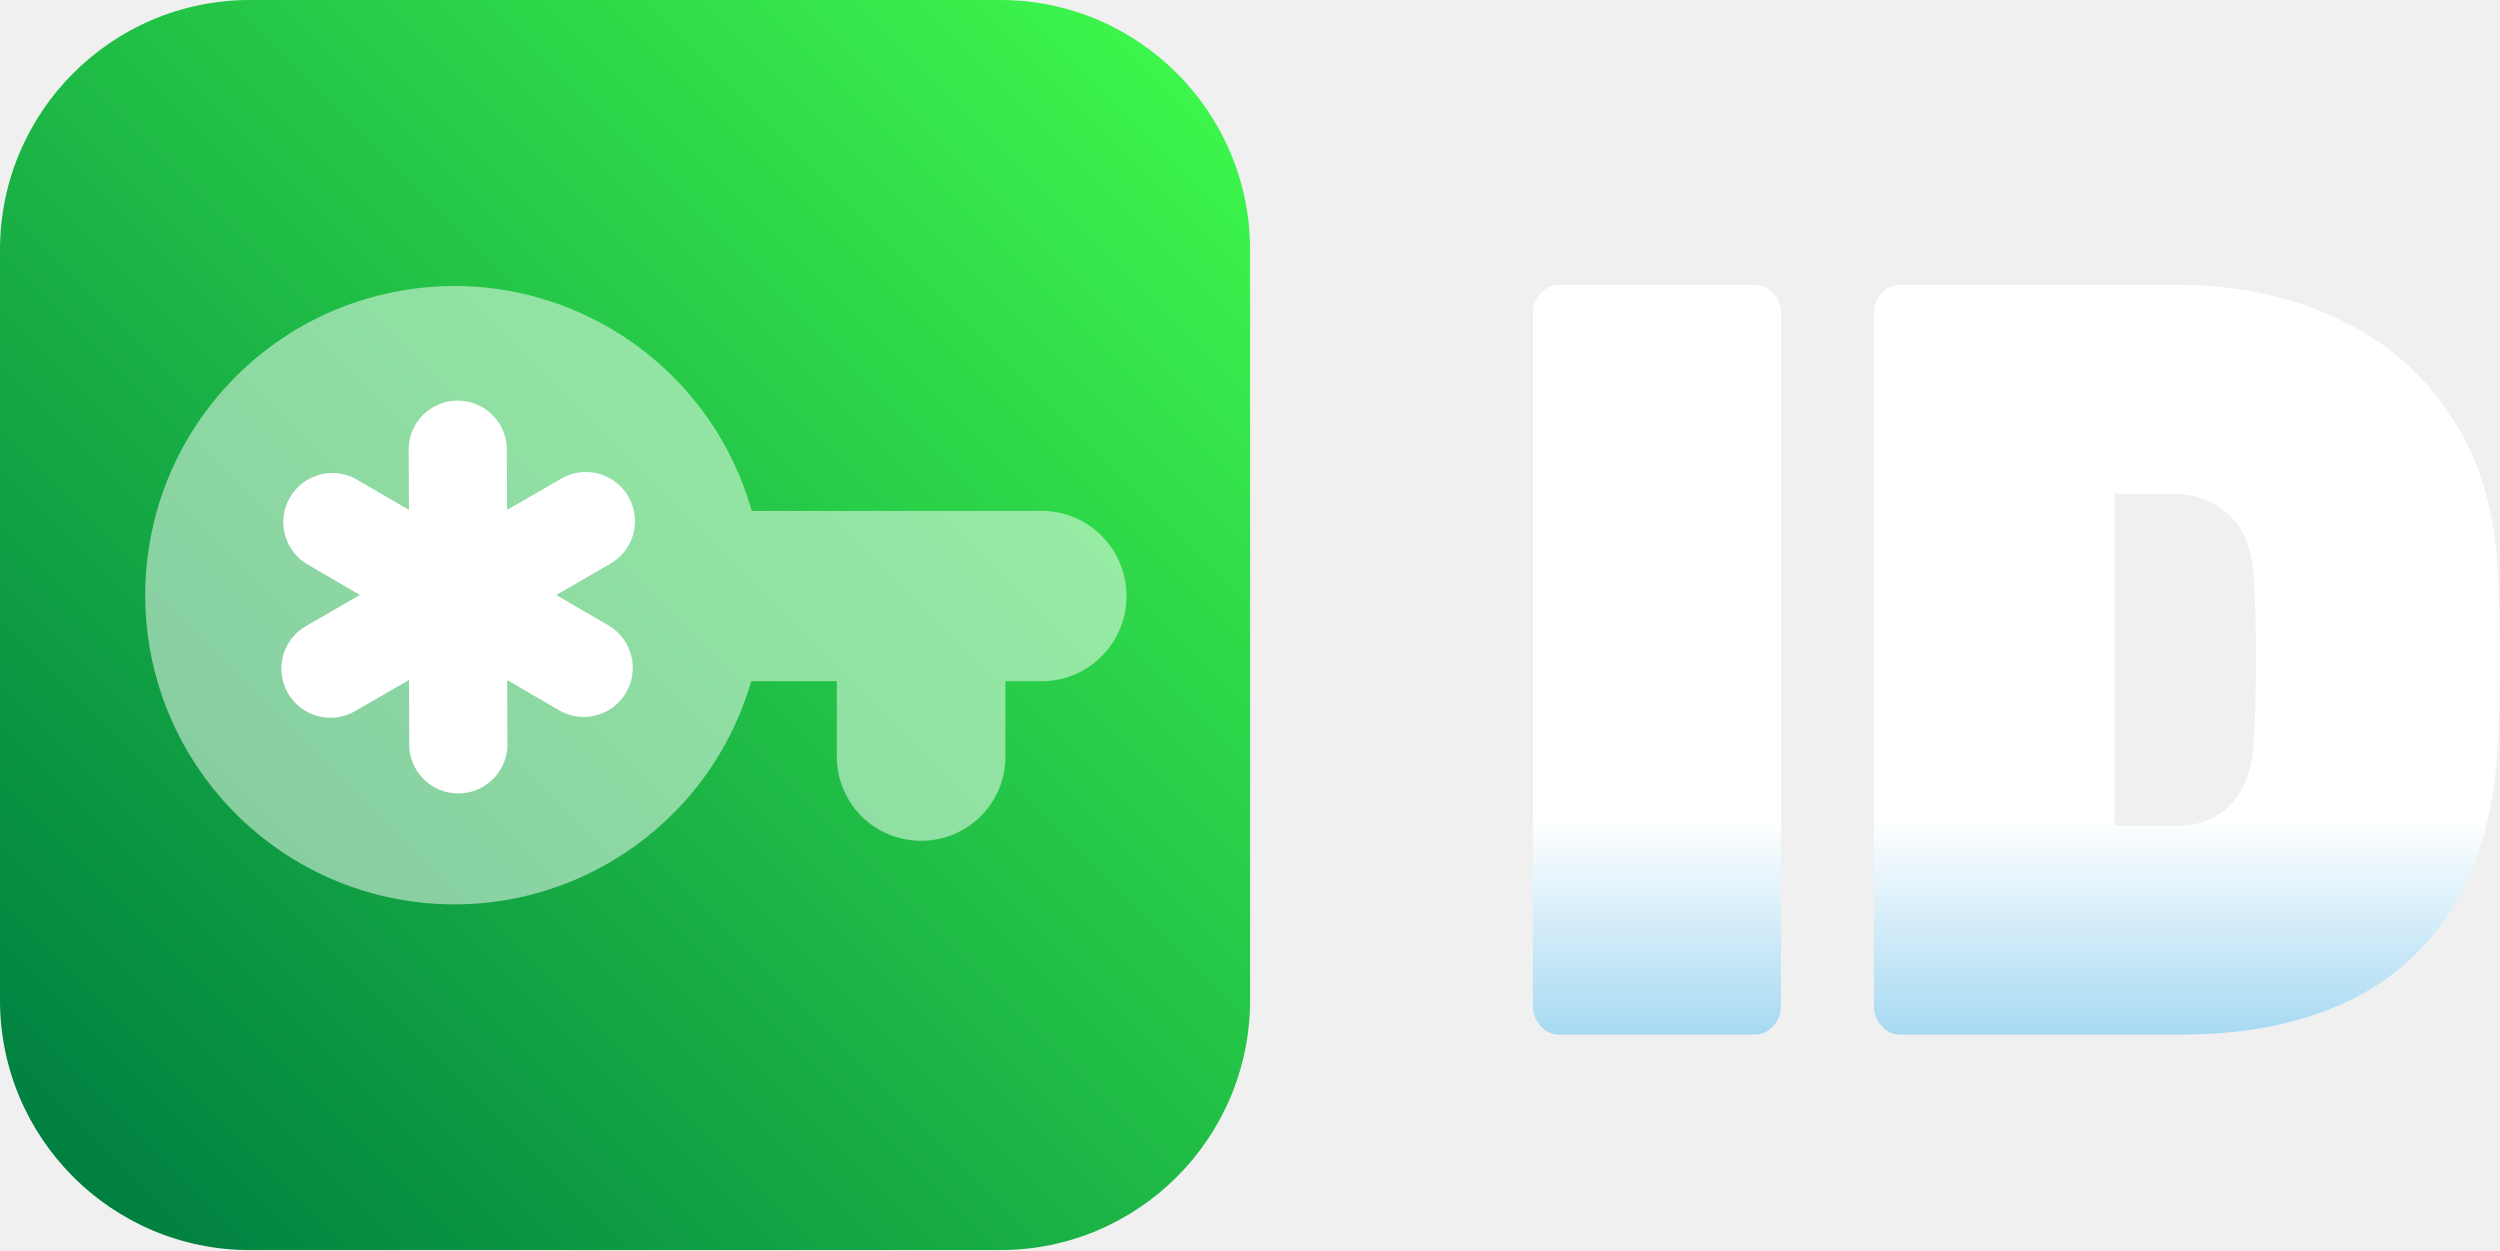
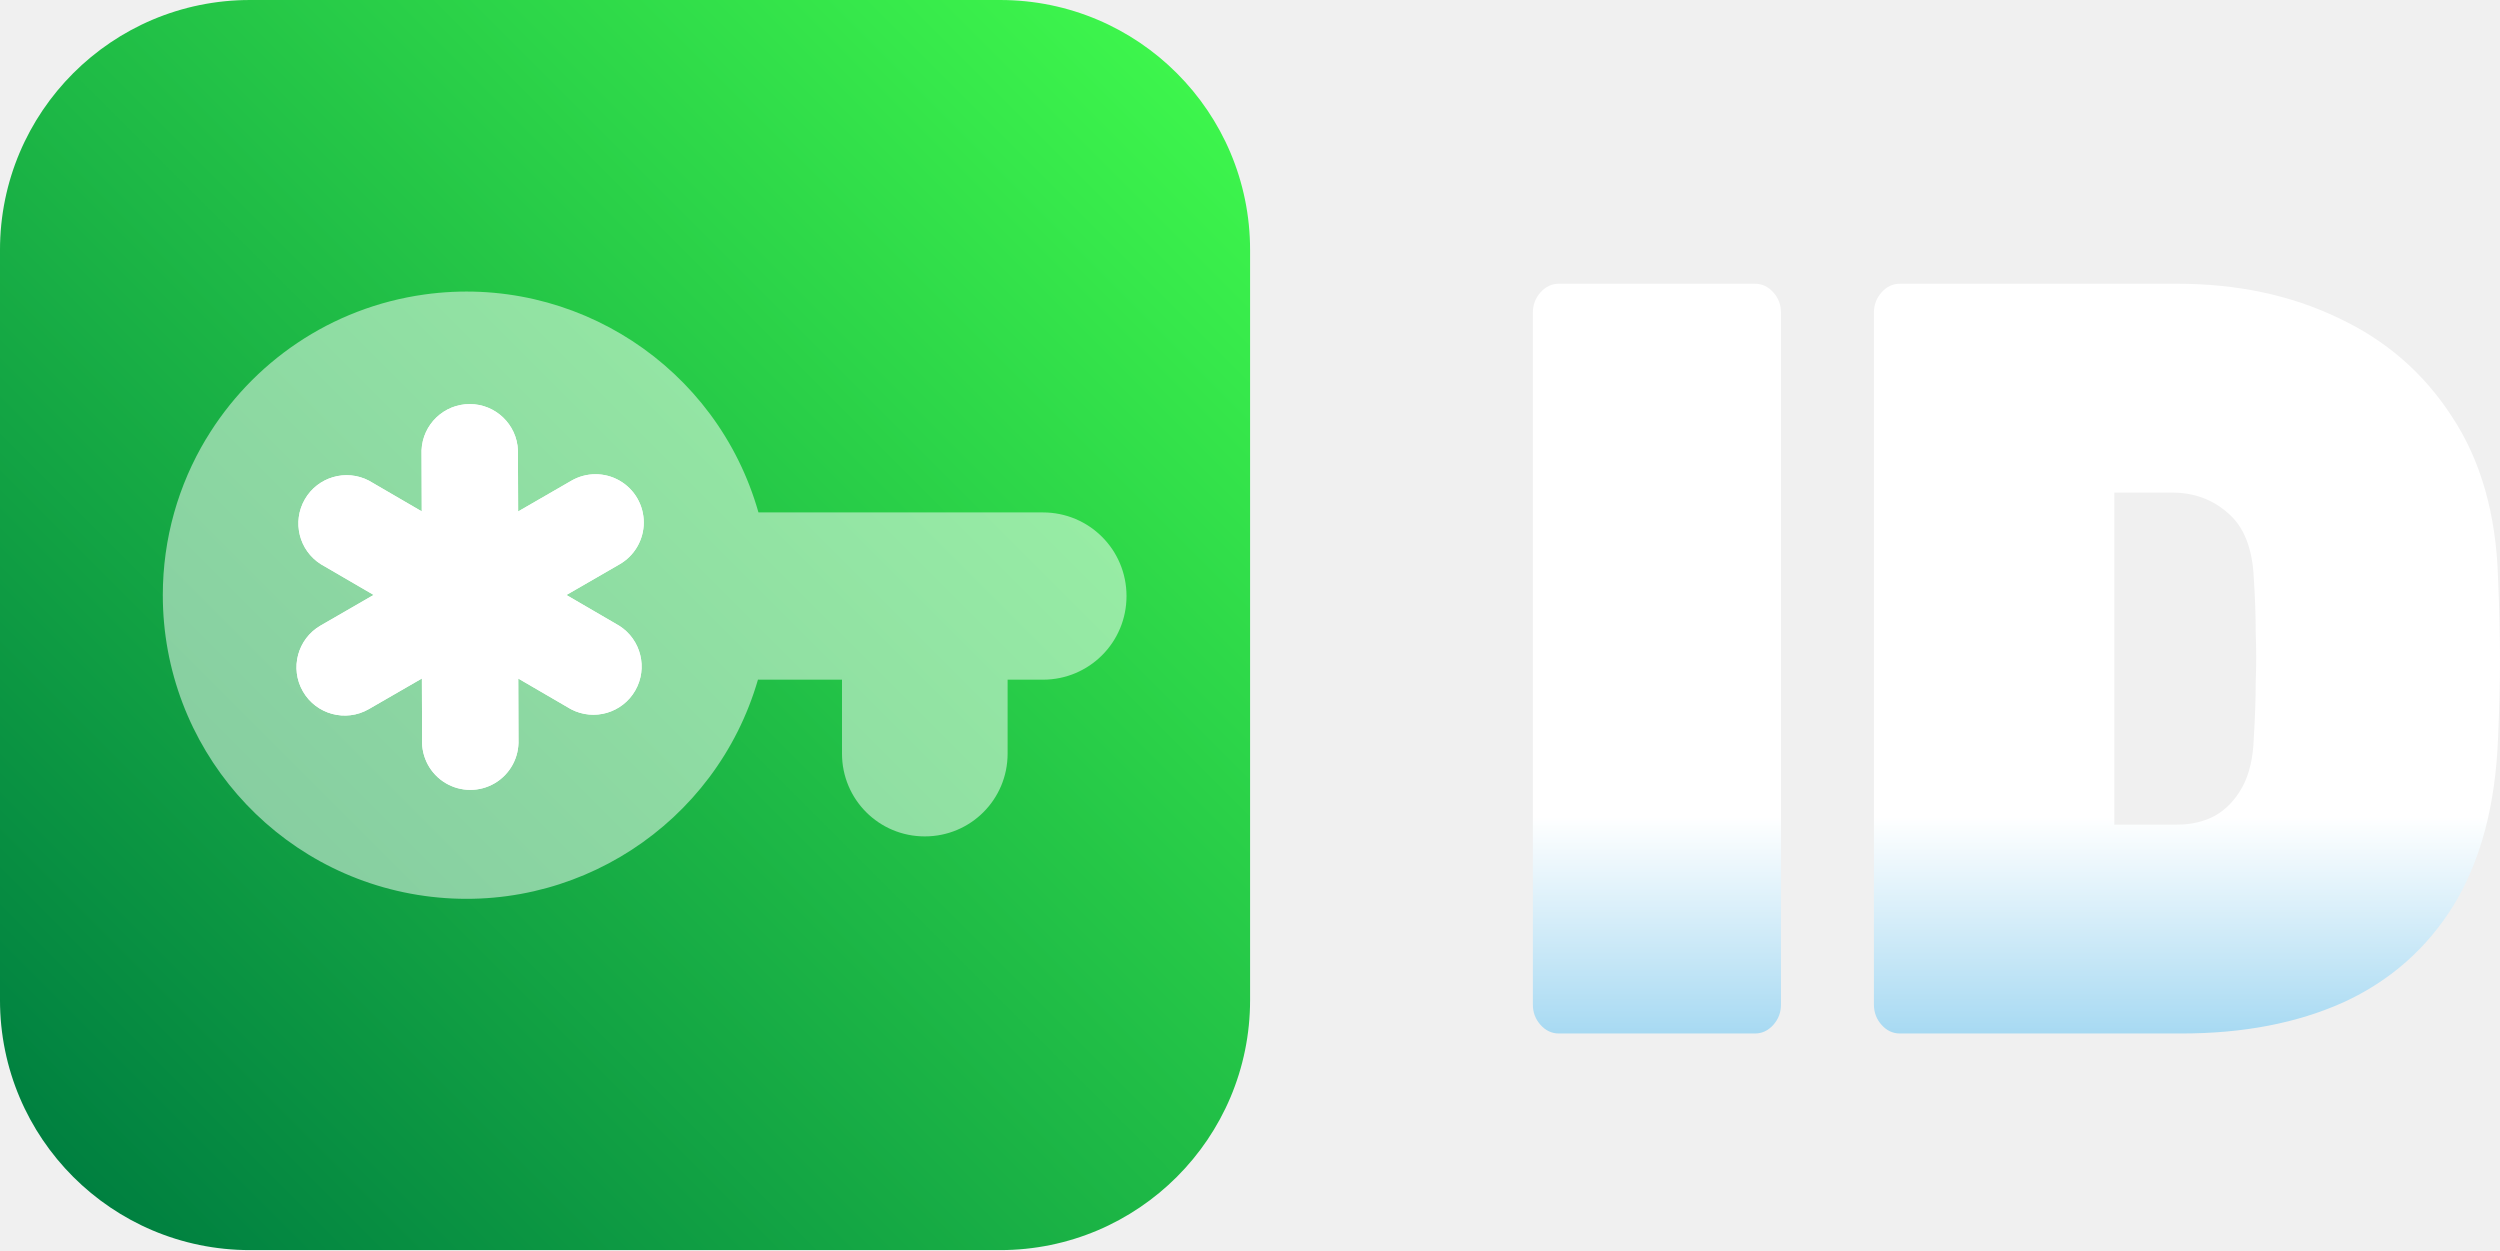
<svg xmlns="http://www.w3.org/2000/svg" xmlns:xlink="http://www.w3.org/1999/xlink" width="499.963" height="250" viewBox="0 0 132.282 66.146" version="1.1" id="svg5" xml:space="preserve">
  <defs id="defs2">
-     <linearGradient id="linearGradient1003">
-       <stop style="stop-color:#008040;stop-opacity:1;" offset="0" id="stop999" />
-       <stop style="stop-color:#3df54c;stop-opacity:1;" offset="1" id="stop1001" />
-     </linearGradient>
-     <linearGradient id="linearGradient22533">
-       <stop style="stop-color:#a3daf5;stop-opacity:1;" offset="0" id="stop22529" />
-       <stop style="stop-color:#ffffff;stop-opacity:1;" offset="0.502" id="stop22531" />
+     <linearGradient id="linearGradient997">
+       <stop style="stop-color:#008040;stop-opacity:1;" offset="0" id="stop993" />
+       <stop style="stop-color:#3df54c;stop-opacity:1;" offset="1" id="stop995" />
    </linearGradient>
    <linearGradient id="linearGradient22527">
      <stop style="stop-color:#a6d9f2;stop-opacity:1;" offset="0" id="stop22523" />
      <stop style="stop-color:#ffffff;stop-opacity:1;" offset="0.295" id="stop22525" />
    </linearGradient>
    <style id="style6568">.cls-1{fill:none;}.cls-2{clip-path:url(#clip-path);}</style>
    <style id="style6568-5">.cls-1{fill:none;}.cls-2{clip-path:url(#clip-path);}</style>
    <style id="style6568-9">.cls-1{fill:none;}.cls-2{clip-path:url(#clip-path);}</style>
    <style id="style22571">.cls-1{fill:#84d0f7;}.cls-2{fill:#aa392d;}.cls-3{fill:#7c211a;}.cls-4{fill:#e59973;}.cls-5{fill:#2d2d2d;}.cls-6{opacity:0.2;}.cls-7{opacity:0.3;}</style>
    <style id="style23309">
      .cls-1 {
        fill: none;
      }
    </style>
-     <linearGradient xlink:href="#linearGradient1003" id="linearGradient22509" gradientUnits="userSpaceOnUse" gradientTransform="matrix(0.6451905,0,0,0.6451906,88.66183,230.6858)" x1="211.292" y1="762.624" x2="301.672" y2="672.244" />
-     <linearGradient xlink:href="#linearGradient22533" id="linearGradient22517" x1="317.944" y1="562.145" x2="371.947" y2="562.145" gradientUnits="userSpaceOnUse" />
+     <linearGradient xlink:href="#linearGradient52032" id="linearGradient22517" x1="317.944" y1="562.145" x2="371.947" y2="562.145" gradientUnits="userSpaceOnUse" />
    <linearGradient xlink:href="#linearGradient22527" id="linearGradient22521" gradientUnits="userSpaceOnUse" x1="342.176" y1="581.118" x2="342.176" y2="543.694" />
+     <linearGradient xlink:href="#linearGradient997" id="linearGradient19380" gradientUnits="userSpaceOnUse" gradientTransform="matrix(0.6451905,0,0,0.6451906,88.66183,230.7443)" x1="211.292" y1="762.624" x2="301.672" y2="672.244" />
+     <linearGradient id="linearGradient52032">
+       <stop style="stop-color:#9fcadf;stop-opacity:1;" offset="0" id="stop52028" />
+       <stop style="stop-color:#ffffff;stop-opacity:1;" offset="0.399" id="stop52030" />
+     </linearGradient>
+     <style id="style6568-3">.cls-1{fill:none;}.cls-2{clip-path:url(#clip-path);}</style>
+     <style id="style6568-5-6">.cls-1{fill:none;}.cls-2{clip-path:url(#clip-path);}</style>
+     <style id="style6568-9-1">.cls-1{fill:none;}.cls-2{clip-path:url(#clip-path);}</style>
+     <style id="style22571-2">.cls-1{fill:#84d0f7;}.cls-2{fill:#aa392d;}.cls-3{fill:#7c211a;}.cls-4{fill:#e59973;}.cls-5{fill:#2d2d2d;}.cls-6{opacity:0.2;}.cls-7{opacity:0.3;}</style>
+     <style id="style23309-9">
+       .cls-1 {
+         fill: none;
+       }
+     </style>
  </defs>
-   <g id="layer1" transform="translate(-220.1774,-659.6003)">
-     <rect style="fill:url(#linearGradient22509);fill-opacity:1;stroke-width:4.147" id="rect22495" width="66.146" height="66.146" x="220.177" y="659.6" rx="13.229" ry="13.229" />
-     <g id="g22501" transform="matrix(0,-0.1364681,0.1364681,0,-146.4178,621.6723)">
-       <path id="path22497" style="fill:#ffffff;fill-opacity:0.5;stroke-width:10.898" d="m -447.027,2759.688 c 30.176,18.122 51.901,49.229 57.05,86.259 8.239,59.249 -28.481,115.514 -86.045,131.832 l 8e-4,72.476 c -4e-4,0.164 0,0.318 0,0.48 l -4e-4,39.334 c -1.9e-4,18.293 -14.725,33.019 -33.017,33.019 -18.293,0 -33.02,-14.726 -33.02,-33.018 l -7e-4,-13.925 h -29.179 c -18.11,0 -32.69,-14.579 -32.69,-32.69 0,-18.11 14.58,-32.692 32.691,-32.692 h 29.179 l -7e-4,-32.383 c 0,-0.263 0,-0.525 0.037,-0.789 -57.194,-16.553 -93.614,-72.615 -85.405,-131.645 8.238,-59.248 58.911,-103.329 118.739,-103.329 22.436,0 43.584,6.198 61.69,17.071 z" />
-       <path d="m -553.739,2903.811 12.14,-20.862 -24.137,0.084 a 19.041,19.041 0 1 1 0.021,-38.049 l 24.137,-0.084 -12.091,-20.943 a 19.041,19.041 0 0 1 32.981,-19.041 l 12.092,20.942 12.143,-20.86 a 19.041,19.041 0 0 1 32.969,18.993 l -12.14,20.863 24.137,-0.084 a 19.041,19.041 0 0 1 -0.02,38.049 l -24.137,0.084 12.091,20.943 a 19.042,19.042 0 1 1 -32.981,19.042 l -12.091,-20.943 -12.143,20.861 a 19.041,19.041 0 0 1 -32.969,-18.993 z" id="path22499" style="fill:#ffffff;fill-opacity:1;stroke-width:19.041" />
-     </g>
+   <g id="layer1" transform="translate(-220.1774,-659.6588)">
    <g aria-label="ID" transform="matrix(0.9476055,0,0,1.055292,0,101.281)" id="g22507" style="font-weight:900;font-size:53.702px;font-family:Rubik;-inkscape-font-specification:'Rubik Heavy';letter-spacing:-0.719px;fill:url(#linearGradient22517);fill-opacity:1;stroke-width:108.716">
      <path id="path22503" style="fill:url(#linearGradient22521);fill-opacity:1" d="m 319.394,543.349 c -0.394,0 -0.734,0.144 -1.02,0.43 -0.286,0.286 -0.43,0.626 -0.43,1.02 v 34.692 c 0,0.394 0.143,0.734 0.43,1.02 0.286,0.286 0.627,0.43 1.02,0.43 h 10.955 c 0.394,0 0.734,-0.144 1.02,-0.43 0.286,-0.286 0.43,-0.626 0.43,-1.02 V 544.799 c 0,-0.394 -0.143,-0.734 -0.43,-1.02 -0.286,-0.286 -0.627,-0.43 -1.02,-0.43 z m 19.043,0 c -0.394,0 -0.734,0.144 -1.02,0.43 -0.286,0.286 -0.429,0.626 -0.429,1.02 v 34.692 c 0,0.394 0.143,0.734 0.429,1.02 0.286,0.286 0.627,0.43 1.02,0.43 h 15.735 c 3.437,0 6.444,-0.519 9.022,-1.558 2.614,-1.074 4.672,-2.703 6.175,-4.887 1.504,-2.22 2.327,-5.012 2.47,-8.378 0.072,-1.468 0.107,-2.775 0.107,-3.92 0,-1.181 -0.036,-2.542 -0.107,-4.082 -0.107,-3.222 -0.967,-5.925 -2.578,-8.109 -1.575,-2.184 -3.688,-3.831 -6.337,-4.94 -2.649,-1.146 -5.657,-1.719 -9.022,-1.719 z m 11.976,10.472 h 3.222 c 1.217,0 2.256,0.34 3.115,1.021 0.895,0.68 1.378,1.772 1.45,3.276 0.072,0.967 0.107,1.88 0.107,2.739 0.036,0.823 0.036,1.647 0,2.47 0,0.823 -0.036,1.754 -0.107,2.793 -0.036,1.002 -0.25,1.826 -0.644,2.47 -0.394,0.644 -0.913,1.128 -1.557,1.45 -0.609,0.286 -1.307,0.43 -2.095,0.43 h -3.491 z" />
+     </g>
+     <rect style="fill:url(#linearGradient19380);fill-opacity:1;stroke-width:4.147" id="rect19368" width="66.146" height="66.146" x="220.177" y="659.659" rx="13.229" ry="13.229" />
+     <g id="g19374" transform="matrix(0,-0.1340248,0.1340248,0,-138.7869,622.9738)">
+       <path id="path19370" style="fill:#ffffff;fill-opacity:0.5;stroke-width:10.898" d="m -447.027,2759.688 c 30.176,18.122 51.901,49.229 57.05,86.259 8.239,59.249 -28.481,115.514 -86.045,131.832 l 8e-4,72.476 c -4e-4,0.164 0,0.318 0,0.48 l -4e-4,39.334 c -1.9e-4,18.293 -14.725,33.019 -33.017,33.019 -18.293,0 -33.02,-14.726 -33.02,-33.018 l -7e-4,-13.925 h -29.179 c -18.11,0 -32.69,-14.579 -32.69,-32.69 0,-18.11 14.58,-32.692 32.691,-32.692 h 29.179 l -7e-4,-32.383 c 0,-0.263 0,-0.525 0.037,-0.789 -57.194,-16.553 -93.614,-72.615 -85.405,-131.645 8.238,-59.248 58.911,-103.329 118.739,-103.329 22.436,0 43.584,6.198 61.69,17.071 z" />
+       <path d="m -553.739,2903.811 12.14,-20.862 -24.137,0.084 a 19.041,19.041 0 1 1 0.021,-38.049 l 24.137,-0.084 -12.091,-20.943 a 19.041,19.041 0 0 1 32.981,-19.041 l 12.092,20.942 12.143,-20.86 a 19.041,19.041 0 0 1 32.969,18.993 l -12.14,20.863 24.137,-0.084 a 19.041,19.041 0 0 1 -0.02,38.049 l -24.137,0.084 12.091,20.943 a 19.042,19.042 0 1 1 -32.981,19.042 l -12.091,-20.943 -12.143,20.861 a 19.041,19.041 0 0 1 -32.969,-18.993 z" id="path19372" style="fill:#ffffff;fill-opacity:1;stroke-width:19.041" />
+     </g>
+     <g id="g19378" transform="matrix(0,-0.1340248,0.1340248,0,-138.7869,622.9738)">
+       <path d="m -553.739,2903.811 12.14,-20.862 -24.137,0.084 a 19.041,19.041 0 1 1 0.021,-38.049 l 24.137,-0.084 -12.091,-20.943 a 19.041,19.041 0 0 1 32.981,-19.041 l 12.092,20.942 12.143,-20.86 a 19.041,19.041 0 0 1 32.969,18.993 l -12.14,20.863 24.137,-0.084 a 19.041,19.041 0 0 1 -0.02,38.049 l -24.137,0.084 12.091,20.943 a 19.042,19.042 0 1 1 -32.981,19.042 l -12.091,-20.943 -12.143,20.861 a 19.041,19.041 0 0 1 -32.969,-18.993 z" id="path19376" style="fill:#ffffff;fill-opacity:1;stroke-width:19.041" />
    </g>
  </g>
  <style type="text/css" id="style1941">
	.st0{fill:none;stroke:#000000;stroke-width:2;stroke-linecap:round;stroke-linejoin:round;stroke-miterlimit:10;}
</style>
  <style type="text/css" id="style1941-0">
	.st0{fill:none;stroke:#000000;stroke-width:2;stroke-linecap:round;stroke-linejoin:round;stroke-miterlimit:10;}
</style>
  <style type="text/css" id="style1941-7">
	.st0{fill:none;stroke:#000000;stroke-width:2;stroke-linecap:round;stroke-linejoin:round;stroke-miterlimit:10;}
</style>
  <style type="text/css" id="style22485">
	.st0{fill:none;stroke:#6C3DB7;stroke-width:4;stroke-linecap:round;stroke-linejoin:round;stroke-miterlimit:10;}
	.st1{fill:none;stroke:#1F992A;stroke-width:4;stroke-linecap:round;stroke-linejoin:round;stroke-miterlimit:10;}
	.st2{fill:none;stroke:#6A83BA;stroke-width:4;stroke-linecap:round;stroke-linejoin:round;stroke-miterlimit:10;}
	.st3{fill:#8A8AFF;stroke:#8A8AFF;stroke-width:2;stroke-linecap:round;stroke-linejoin:round;stroke-miterlimit:10;}
	.st4{fill:#6C3DB7;stroke:#6C3DB7;stroke-width:2;stroke-linecap:round;stroke-linejoin:round;stroke-miterlimit:10;}
	.st5{fill:#A576FF;stroke:#A576FF;stroke-width:2;stroke-linecap:round;stroke-linejoin:round;stroke-miterlimit:10;}
	.st6{fill:#F2BB41;stroke:#F2BB41;stroke-width:2;stroke-linecap:round;stroke-linejoin:round;stroke-miterlimit:10;}
	.st7{fill:#E08838;stroke:#E08838;stroke-width:2;stroke-linecap:round;stroke-linejoin:round;stroke-miterlimit:10;}
	.st8{fill:#1F992A;stroke:#1F992A;stroke-width:2;stroke-linecap:round;stroke-linejoin:round;stroke-miterlimit:10;}
	.st9{fill:#5EC11E;stroke:#5EC11E;stroke-width:2;stroke-linecap:round;stroke-linejoin:round;stroke-miterlimit:10;}
	.st10{fill:#E3FAFF;stroke:#E3FAFF;stroke-width:2;stroke-linecap:round;stroke-linejoin:round;stroke-miterlimit:10;}
	.st11{fill:#FF5093;stroke:#FF5093;stroke-width:2;stroke-linecap:round;stroke-linejoin:round;stroke-miterlimit:10;}
	.st12{fill:#B7257F;stroke:#B7257F;stroke-width:2;stroke-linecap:round;stroke-linejoin:round;stroke-miterlimit:10;}
	.st13{fill:#5189E5;stroke:#5189E5;stroke-width:2;stroke-linecap:round;stroke-linejoin:round;stroke-miterlimit:10;}
	.st14{fill:#6EBAFF;stroke:#6EBAFF;stroke-width:2;stroke-linecap:round;stroke-linejoin:round;stroke-miterlimit:10;}
	.st15{fill:#EDD977;stroke:#EDD977;stroke-width:2;stroke-linecap:round;stroke-linejoin:round;stroke-miterlimit:10;}
	.st16{fill:#8C43FF;stroke:#8C43FF;stroke-width:2;stroke-linecap:round;stroke-linejoin:round;stroke-miterlimit:10;}
	.st17{fill:#5252BA;stroke:#5252BA;stroke-width:2;stroke-linecap:round;stroke-linejoin:round;stroke-miterlimit:10;}
	.st18{fill:none;stroke:#E3FAFF;stroke-width:4;stroke-linecap:round;stroke-linejoin:round;stroke-miterlimit:10;}
	.st19{fill:#354C75;stroke:#354C75;stroke-width:2;stroke-linecap:round;stroke-linejoin:round;stroke-miterlimit:10;}
</style>
  <style type="text/css" id="style23106">
	.st0{fill:none;stroke:#000000;stroke-width:2;stroke-linecap:round;stroke-linejoin:round;stroke-miterlimit:10;}
	.st1{fill:none;stroke:#000000;stroke-width:2;stroke-linejoin:round;stroke-miterlimit:10;}
</style>
+   <style type="text/css" id="style1941-1">
+ 	.st0{fill:none;stroke:#000000;stroke-width:2;stroke-linecap:round;stroke-linejoin:round;stroke-miterlimit:10;}
+ </style>
+   <style type="text/css" id="style1941-0-9">
+ 	.st0{fill:none;stroke:#000000;stroke-width:2;stroke-linecap:round;stroke-linejoin:round;stroke-miterlimit:10;}
+ </style>
+   <style type="text/css" id="style1941-7-4">
+ 	.st0{fill:none;stroke:#000000;stroke-width:2;stroke-linecap:round;stroke-linejoin:round;stroke-miterlimit:10;}
+ </style>
+   <style type="text/css" id="style22485-7">
+ 	.st0{fill:none;stroke:#6C3DB7;stroke-width:4;stroke-linecap:round;stroke-linejoin:round;stroke-miterlimit:10;}
+ 	.st1{fill:none;stroke:#1F992A;stroke-width:4;stroke-linecap:round;stroke-linejoin:round;stroke-miterlimit:10;}
+ 	.st2{fill:none;stroke:#6A83BA;stroke-width:4;stroke-linecap:round;stroke-linejoin:round;stroke-miterlimit:10;}
+ 	.st3{fill:#8A8AFF;stroke:#8A8AFF;stroke-width:2;stroke-linecap:round;stroke-linejoin:round;stroke-miterlimit:10;}
+ 	.st4{fill:#6C3DB7;stroke:#6C3DB7;stroke-width:2;stroke-linecap:round;stroke-linejoin:round;stroke-miterlimit:10;}
+ 	.st5{fill:#A576FF;stroke:#A576FF;stroke-width:2;stroke-linecap:round;stroke-linejoin:round;stroke-miterlimit:10;}
+ 	.st6{fill:#F2BB41;stroke:#F2BB41;stroke-width:2;stroke-linecap:round;stroke-linejoin:round;stroke-miterlimit:10;}
+ 	.st7{fill:#E08838;stroke:#E08838;stroke-width:2;stroke-linecap:round;stroke-linejoin:round;stroke-miterlimit:10;}
+ 	.st8{fill:#1F992A;stroke:#1F992A;stroke-width:2;stroke-linecap:round;stroke-linejoin:round;stroke-miterlimit:10;}
+ 	.st9{fill:#5EC11E;stroke:#5EC11E;stroke-width:2;stroke-linecap:round;stroke-linejoin:round;stroke-miterlimit:10;}
+ 	.st10{fill:#E3FAFF;stroke:#E3FAFF;stroke-width:2;stroke-linecap:round;stroke-linejoin:round;stroke-miterlimit:10;}
+ 	.st11{fill:#FF5093;stroke:#FF5093;stroke-width:2;stroke-linecap:round;stroke-linejoin:round;stroke-miterlimit:10;}
+ 	.st12{fill:#B7257F;stroke:#B7257F;stroke-width:2;stroke-linecap:round;stroke-linejoin:round;stroke-miterlimit:10;}
+ 	.st13{fill:#5189E5;stroke:#5189E5;stroke-width:2;stroke-linecap:round;stroke-linejoin:round;stroke-miterlimit:10;}
+ 	.st14{fill:#6EBAFF;stroke:#6EBAFF;stroke-width:2;stroke-linecap:round;stroke-linejoin:round;stroke-miterlimit:10;}
+ 	.st15{fill:#EDD977;stroke:#EDD977;stroke-width:2;stroke-linecap:round;stroke-linejoin:round;stroke-miterlimit:10;}
+ 	.st16{fill:#8C43FF;stroke:#8C43FF;stroke-width:2;stroke-linecap:round;stroke-linejoin:round;stroke-miterlimit:10;}
+ 	.st17{fill:#5252BA;stroke:#5252BA;stroke-width:2;stroke-linecap:round;stroke-linejoin:round;stroke-miterlimit:10;}
+ 	.st18{fill:none;stroke:#E3FAFF;stroke-width:4;stroke-linecap:round;stroke-linejoin:round;stroke-miterlimit:10;}
+ 	.st19{fill:#354C75;stroke:#354C75;stroke-width:2;stroke-linecap:round;stroke-linejoin:round;stroke-miterlimit:10;}
+ </style>
+   <style type="text/css" id="style23106-8">
+ 	.st0{fill:none;stroke:#000000;stroke-width:2;stroke-linecap:round;stroke-linejoin:round;stroke-miterlimit:10;}
+ 	.st1{fill:none;stroke:#000000;stroke-width:2;stroke-linejoin:round;stroke-miterlimit:10;}
+ </style>
</svg>
